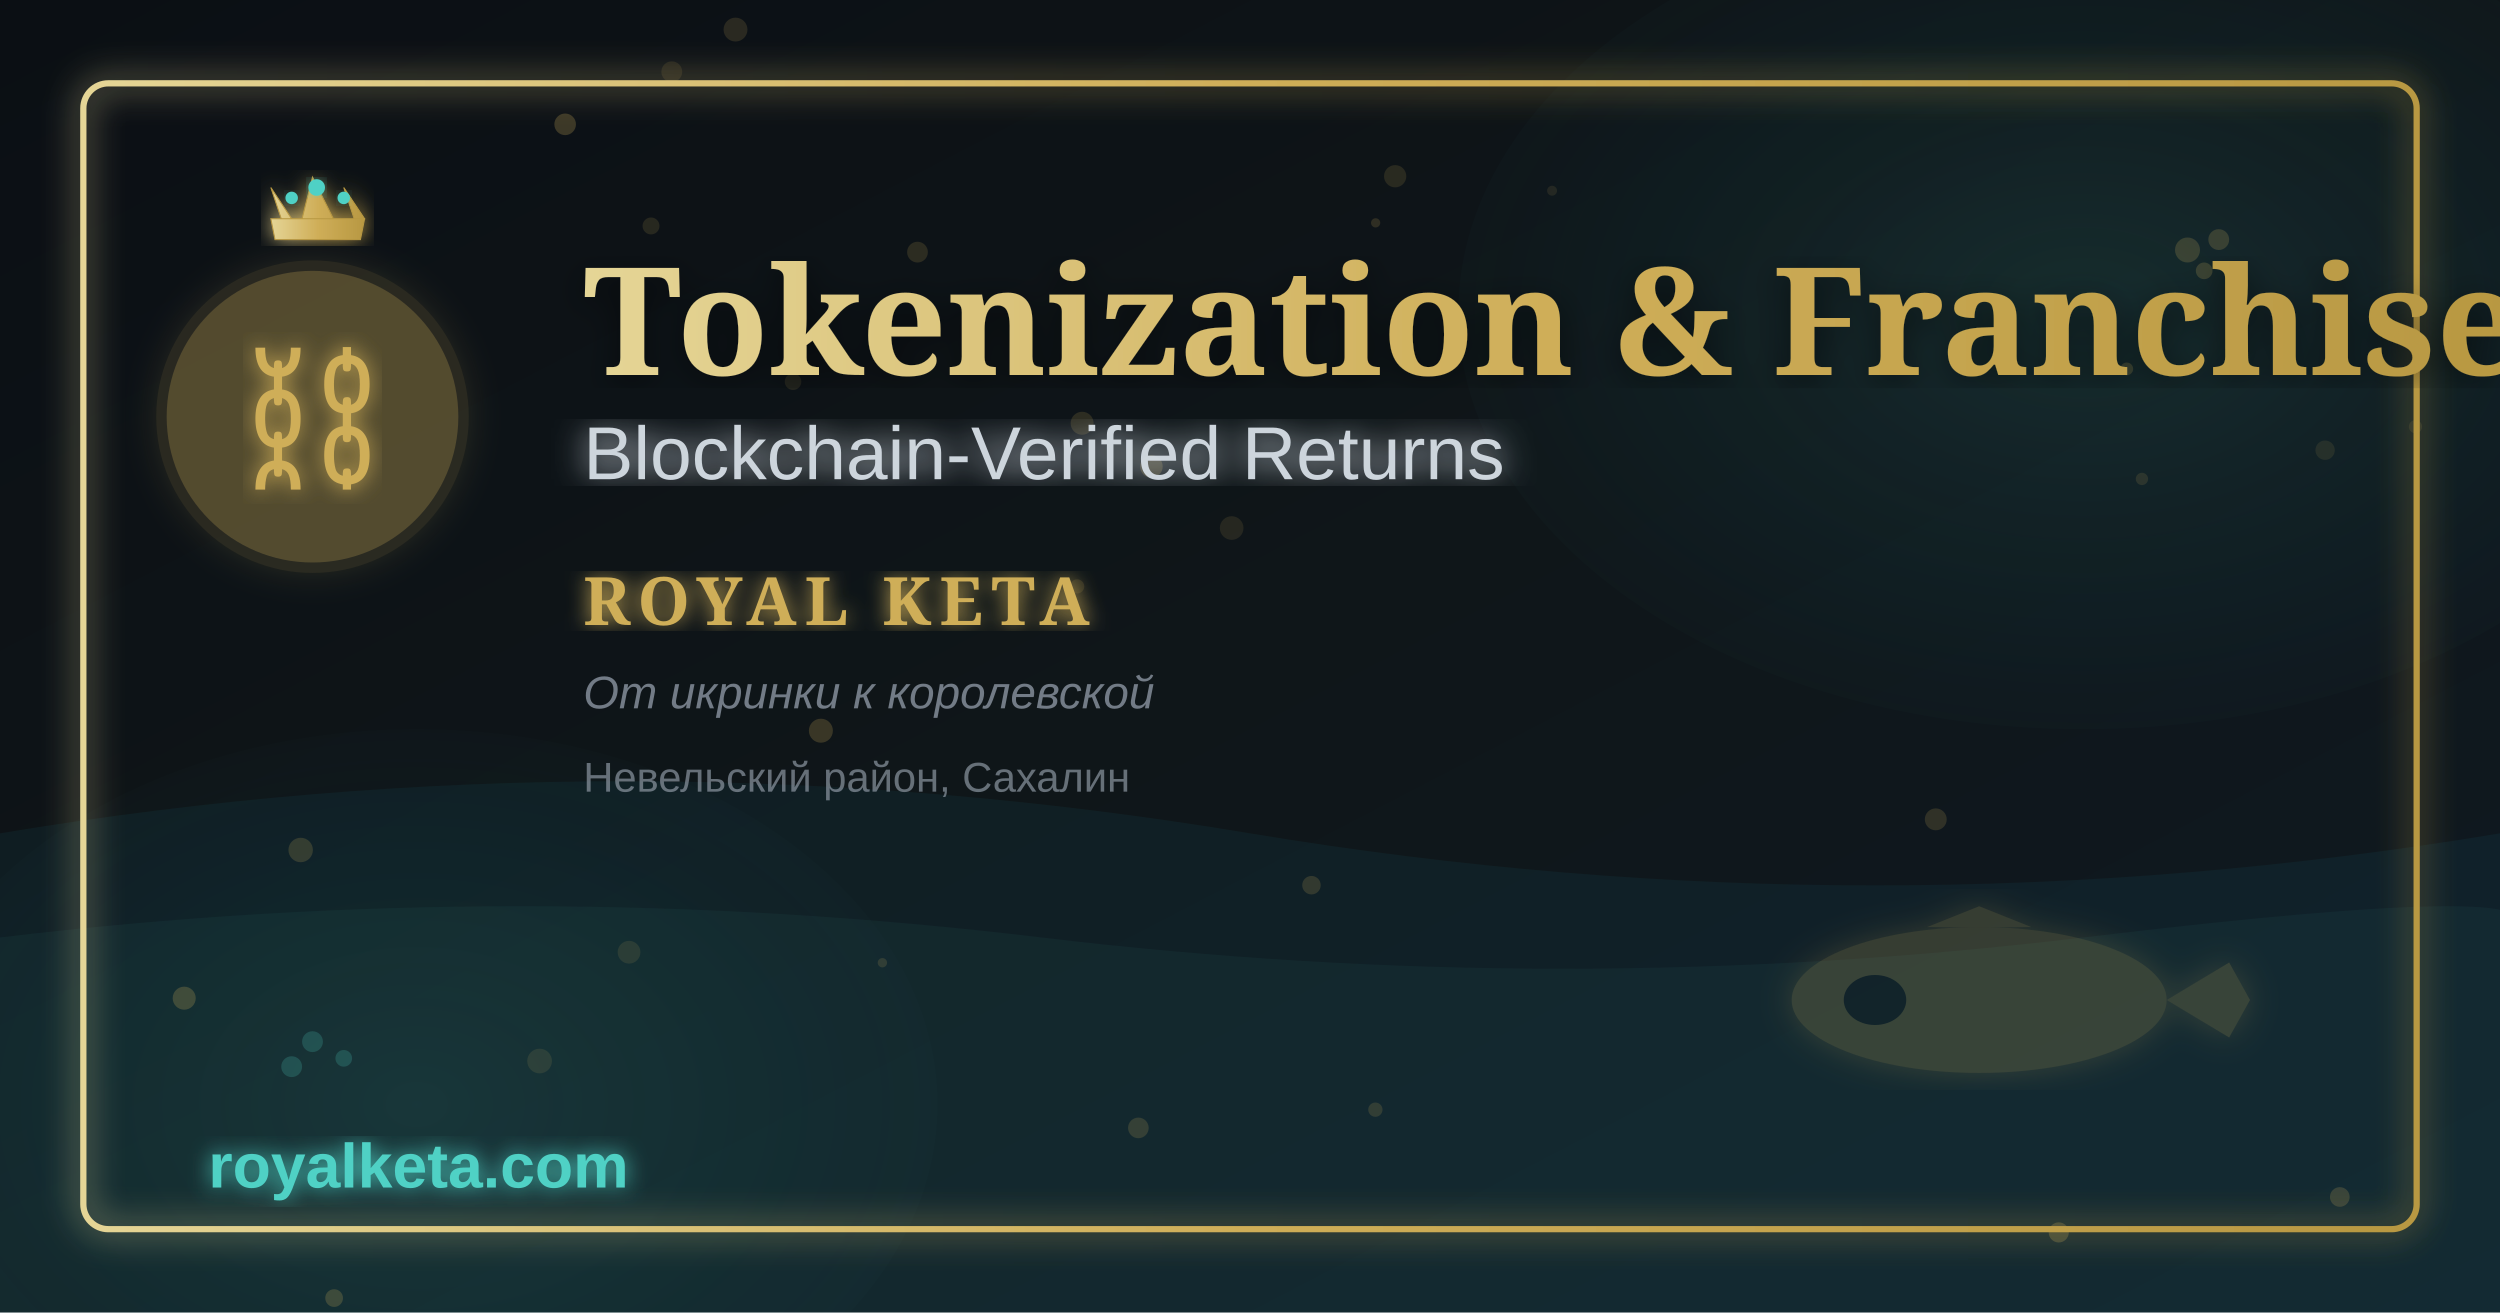
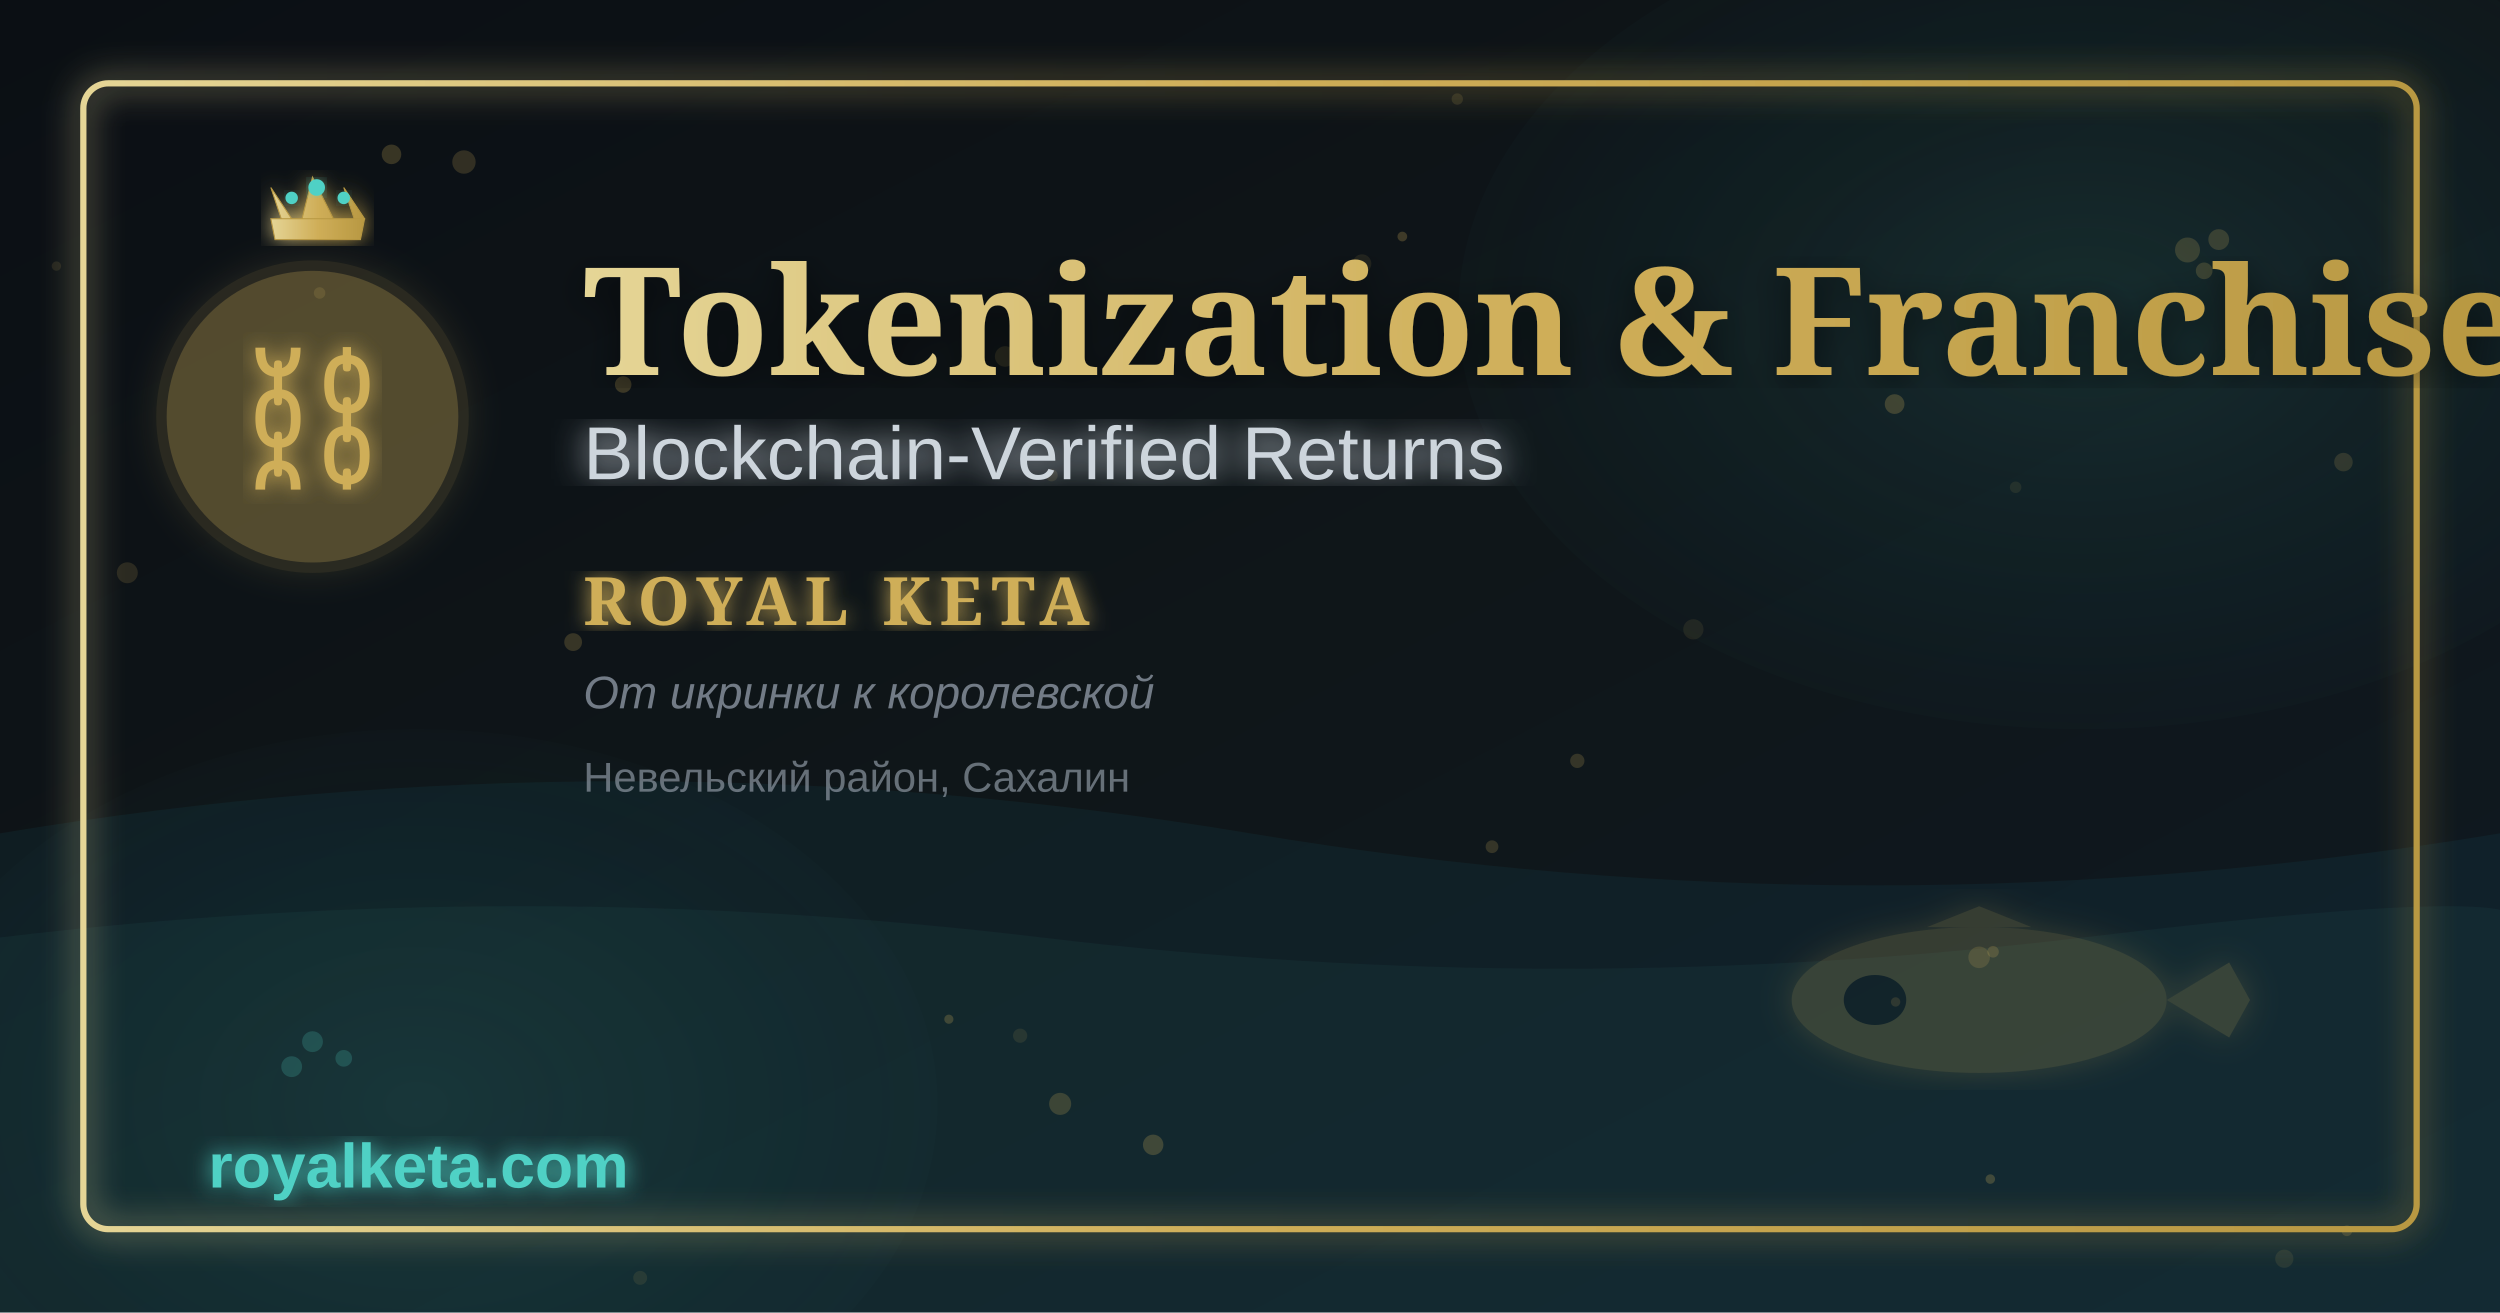
<svg xmlns="http://www.w3.org/2000/svg" width="1200" height="630">
  <defs>
    <linearGradient id="bgGradient" x1="0%" y1="0%" x2="100%" y2="100%">
      <stop offset="0%" style="stop-color:#0B0F14;stop-opacity:1" />
      <stop offset="50%" style="stop-color:#0F1619;stop-opacity:1" />
      <stop offset="100%" style="stop-color:#0F1922;stop-opacity:1" />
    </linearGradient>
    <linearGradient id="goldGradient" x1="0%" y1="0%" x2="100%" y2="0%">
      <stop offset="0%" style="stop-color:#E5D596;stop-opacity:1" />
      <stop offset="50%" style="stop-color:#CFAE58;stop-opacity:1" />
      <stop offset="100%" style="stop-color:#B89842;stop-opacity:1" />
    </linearGradient>
    <radialGradient id="oceanGradient" cx="50%" cy="50%" r="50%">
      <stop offset="0%" style="stop-color:#4FD1C5;stop-opacity:0.3" />
      <stop offset="100%" style="stop-color:#1E90A0;stop-opacity:0.05" />
    </radialGradient>
    <filter id="glow">
      <feGaussianBlur stdDeviation="5" result="coloredBlur" />
      <feMerge>
        <feMergeNode in="coloredBlur" />
        <feMergeNode in="SourceGraphic" />
      </feMerge>
    </filter>
    <filter id="softGlow">
      <feGaussianBlur stdDeviation="8" result="coloredBlur" />
      <feMerge>
        <feMergeNode in="coloredBlur" />
        <feMergeNode in="SourceGraphic" />
      </feMerge>
    </filter>
    <filter id="shadow">
      <feDropShadow dx="0" dy="4" stdDeviation="8" flood-color="#000000" flood-opacity="0.5" />
    </filter>
  </defs>
  <rect width="1200" height="630" fill="url(#bgGradient)" />
  <ellipse cx="1000" cy="150" rx="300" ry="200" fill="url(#oceanGradient)" opacity="0.4" />
  <ellipse cx="200" cy="530" rx="250" ry="180" fill="url(#oceanGradient)" opacity="0.3" />
  <path d="M 0 400 Q 300 350 600 400 T 1200 400 L 1200 630 L 0 630 Z" fill="#1E90A0" opacity="0.08" />
  <path d="M 0 450 Q 250 420 500 450 T 1000 450 T 1200 450 L 1200 630 L 0 630 Z" fill="#4FD1C5" opacity="0.05" />
-   <circle cx="1123.105" cy="574.548" r="4.715" fill="#CFAE58" opacity="0.205" />
-   <circle cx="660.302" cy="106.97" r="2.214" fill="#CFAE58" opacity="0.169" />
-   <circle cx="160.38" cy="623.077" r="4.25" fill="#CFAE58" opacity="0.219" />
-   <circle cx="660.182" cy="532.638" r="3.427" fill="#CFAE58" opacity="0.166" />
-   <circle cx="353.046" cy="14.2" r="5.727" fill="#CFAE58" opacity="0.159" />
-   <circle cx="312.492" cy="108.456" r="4.066" fill="#CFAE58" opacity="0.137" />
-   <circle cx="1159.414" cy="204.798" r="3.172" fill="#CFAE58" opacity="0.117" />
-   <circle cx="144.323" cy="407.996" r="5.872" fill="#CFAE58" opacity="0.188" />
-   <circle cx="259.004" cy="509.295" r="5.927" fill="#CFAE58" opacity="0.122" />
-   <circle cx="440.396" cy="121.029" r="4.981" fill="#CFAE58" opacity="0.162" />
-   <circle cx="546.417" cy="541.395" r="4.953" fill="#CFAE58" opacity="0.179" />
-   <circle cx="88.418" cy="479.126" r="5.528" fill="#CFAE58" opacity="0.236" />
-   <circle cx="552.666" cy="223.897" r="5.427" fill="#CFAE58" opacity="0.211" />
-   <circle cx="517.021" cy="281.476" r="3.413" fill="#CFAE58" opacity="0.13" />
-   <circle cx="669.677" cy="84.592" r="5.343" fill="#CFAE58" opacity="0.142" />
-   <circle cx="929.168" cy="393.284" r="5.253" fill="#CFAE58" opacity="0.174" />
-   <circle cx="1020.853" cy="177.068" r="3.057" fill="#CFAE58" opacity="0.216" />
-   <circle cx="322.456" cy="34.452" r="5.005" fill="#CFAE58" opacity="0.114" />
-   <circle cx="988.2" cy="591.561" r="4.824" fill="#CFAE58" opacity="0.246" />
-   <circle cx="271.273" cy="59.674" r="5.184" fill="#CFAE58" opacity="0.249" />
-   <circle cx="744.994" cy="91.542" r="2.374" fill="#CFAE58" opacity="0.111" />
-   <circle cx="1028.131" cy="229.885" r="2.95" fill="#CFAE58" opacity="0.134" />
-   <circle cx="629.507" cy="424.893" r="4.434" fill="#CFAE58" opacity="0.183" />
-   <circle cx="301.941" cy="457.067" r="5.46" fill="#CFAE58" opacity="0.124" />
-   <circle cx="519.421" cy="203.164" r="5.516" fill="#CFAE58" opacity="0.162" />
-   <circle cx="394.024" cy="350.736" r="5.757" fill="#CFAE58" opacity="0.219" />
-   <circle cx="423.55" cy="462.108" r="2.237" fill="#CFAE58" opacity="0.16" />
-   <circle cx="1116.053" cy="216.095" r="4.646" fill="#CFAE58" opacity="0.107" />
-   <circle cx="380.663" cy="183.206" r="3.979" fill="#CFAE58" opacity="0.124" />
-   <circle cx="591.197" cy="253.454" r="5.67" fill="#CFAE58" opacity="0.122" />
+   <circle cx="757.103" cy="365.215" r="3.428" fill="#CFAE58" opacity="0.203" />
+   <circle cx="153.41" cy="140.624" r="2.76" fill="#CFAE58" opacity="0.159" />
+   <circle cx="949.99" cy="459.518" r="5.179" fill="#CFAE58" opacity="0.175" />
+   <circle cx="275.11" cy="308.212" r="4.278" fill="#CFAE58" opacity="0.213" />
+   <circle cx="553.521" cy="549.524" r="4.912" fill="#CFAE58" opacity="0.235" />
+   <circle cx="299.133" cy="184.575" r="3.971" fill="#CFAE58" opacity="0.243" />
+   <circle cx="967.5" cy="233.898" r="2.765" fill="#CFAE58" opacity="0.1" />
+   <circle cx="482.466" cy="171.105" r="4.934" fill="#CFAE58" opacity="0.142" />
+   <circle cx="187.922" cy="74.092" r="4.692" fill="#CFAE58" opacity="0.229" />
+   <circle cx="27.078" cy="127.721" r="2.241" fill="#CFAE58" opacity="0.119" />
+   <circle cx="222.697" cy="77.773" r="5.616" fill="#CFAE58" opacity="0.194" />
+   <circle cx="508.879" cy="529.862" r="5.303" fill="#CFAE58" opacity="0.215" />
+   <circle cx="909.413" cy="193.96" r="4.726" fill="#CFAE58" opacity="0.243" />
+   <circle cx="812.817" cy="302.087" r="4.868" fill="#CFAE58" opacity="0.1" />
+   <circle cx="1124.858" cy="221.812" r="4.446" fill="#CFAE58" opacity="0.171" />
+   <circle cx="597.384" cy="160.599" r="3.788" fill="#CFAE58" opacity="0.232" />
+   <circle cx="699.499" cy="47.548" r="2.727" fill="#CFAE58" opacity="0.143" />
+   <circle cx="716.166" cy="406.422" r="3.057" fill="#CFAE58" opacity="0.202" />
+   <circle cx="61.116" cy="274.933" r="5.025" fill="#CFAE58" opacity="0.158" />
+   <circle cx="653.772" cy="126.543" r="4.461" fill="#CFAE58" opacity="0.112" />
+   <circle cx="504.796" cy="228.139" r="2.905" fill="#CFAE58" opacity="0.127" />
+   <circle cx="307.284" cy="613.374" r="3.34" fill="#CFAE58" opacity="0.109" />
+   <circle cx="1126.501" cy="590.761" r="2.569" fill="#CFAE58" opacity="0.194" />
+   <circle cx="489.661" cy="497.132" r="3.419" fill="#CFAE58" opacity="0.112" />
+   <circle cx="455.452" cy="489.22" r="2.195" fill="#CFAE58" opacity="0.238" />
+   <circle cx="673.121" cy="113.542" r="2.328" fill="#CFAE58" opacity="0.247" />
+   <circle cx="955.356" cy="565.963" r="2.276" fill="#CFAE58" opacity="0.249" />
+   <circle cx="956.666" cy="456.868" r="2.768" fill="#CFAE58" opacity="0.21" />
+   <circle cx="909.884" cy="480.942" r="2.248" fill="#CFAE58" opacity="0.192" />
+   <circle cx="1096.471" cy="604.187" r="4.37" fill="#CFAE58" opacity="0.106" />
  <rect x="40" y="40" width="1120" height="550" fill="none" stroke="url(#goldGradient)" stroke-width="3" rx="12" filter="url(#softGlow)" />
  <circle cx="150" cy="200" r="75" fill="#CFAE58" opacity="0.15" filter="url(#softGlow)" />
  <circle cx="150" cy="200" r="70" fill="#CFAE58" opacity="0.25" />
  <text x="150" y="235" font-size="90" text-anchor="middle" fill="#CFAE58" filter="url(#glow)">⛓️</text>
  <g transform="translate(100, 70)">
    <path d="M 30 20 L 40 35 L 35 35 Z M 50 15 L 60 35 L 45 35 Z M 65 20 L 75 35 L 70 35 Z M 30 35 L 75 35 L 73 45 L 32 45 Z" fill="url(#goldGradient)" filter="url(#glow)" stroke="#B89842" stroke-width="0.5" />
    <circle cx="40" cy="25" r="3" fill="#4FD1C5" filter="url(#glow)" />
    <circle cx="52" cy="20" r="4" fill="#4FD1C5" filter="url(#glow)" />
    <circle cx="65" cy="25" r="3" fill="#4FD1C5" filter="url(#glow)" />
  </g>
  <text x="280" y="180" font-family="Georgia, serif" font-size="72" font-weight="bold" fill="url(#goldGradient)" filter="url(#shadow)">Tokenization &amp; Franchise</text>
  <text x="280" y="230" font-family="Arial, sans-serif" font-size="36" fill="#D6DEE6" opacity="0.95" filter="url(#softGlow)">Blockchain-Verified Returns</text>
  <text x="280" y="300" font-family="Georgia, serif" font-size="32" font-weight="bold" fill="#CFAE58" letter-spacing="4" filter="url(#glow)">ROYAL KETA</text>
  <text x="280" y="340" font-family="Arial, sans-serif" font-size="22" font-style="italic" fill="#8B95A1" opacity="0.8">От икринки к королевской</text>
  <text x="280" y="380" font-family="Arial, sans-serif" font-size="20" fill="#8B95A1" opacity="0.7">Невельский район, Сахалин</text>
  <text x="100" y="570" font-family="Arial, sans-serif" font-size="30" font-weight="bold" fill="#4FD1C5" filter="url(#glow)">royalketa.com</text>
  <g transform="translate(950, 480)" opacity="0.2" filter="url(#softGlow)">
    <ellipse cx="0" cy="0" rx="90" ry="35" fill="#CFAE58" />
    <path d="M 90 0 L 120 -18 L 130 0 L 120 18 Z" fill="#CFAE58" />
    <path d="M -25 -35 L 0 -45 L 25 -35 Z" fill="#CFAE58" />
    <ellipse cx="-50" cy="0" rx="15" ry="12" fill="#0B0F14" />
  </g>
  <g opacity="0.2">
    <circle cx="1050" cy="120" r="6" fill="#CFAE58" />
    <circle cx="1065" cy="115" r="5" fill="#CFAE58" />
    <circle cx="1058" cy="130" r="4" fill="#CFAE58" />
    <circle cx="150" cy="500" r="5" fill="#4FD1C5" />
    <circle cx="165" cy="508" r="4" fill="#4FD1C5" />
    <circle cx="140" cy="512" r="5" fill="#4FD1C5" />
  </g>
</svg>
